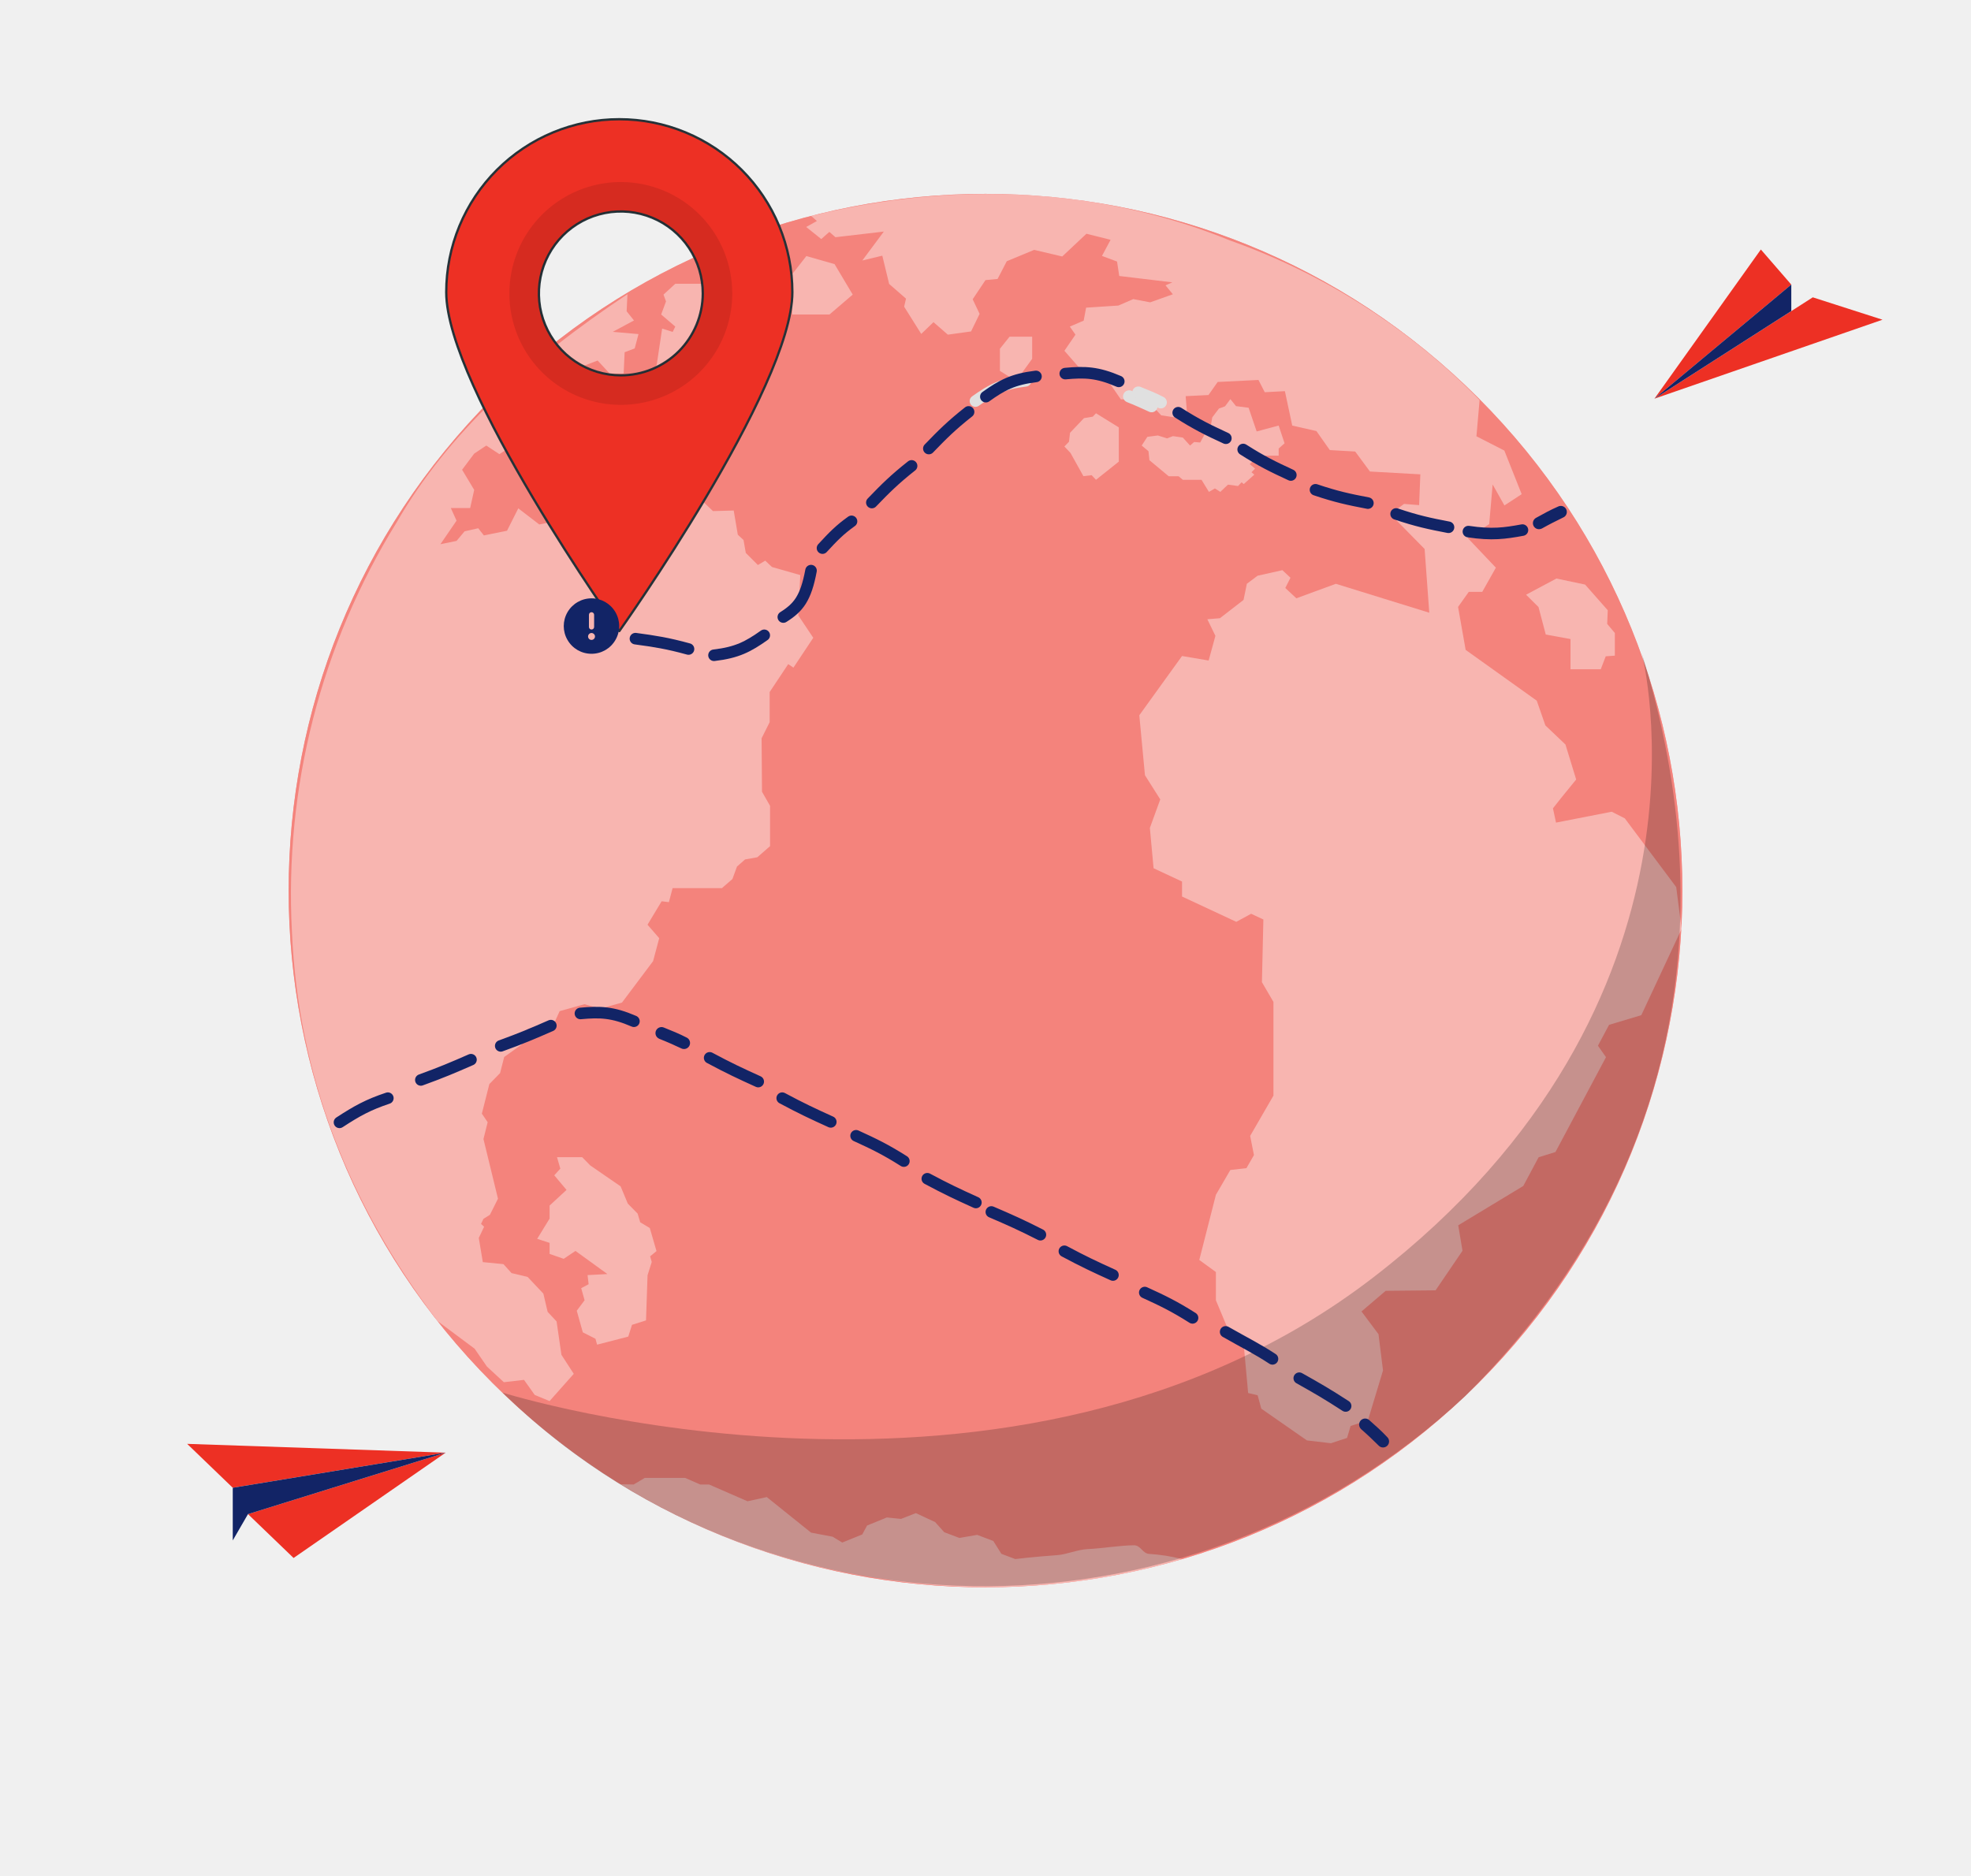
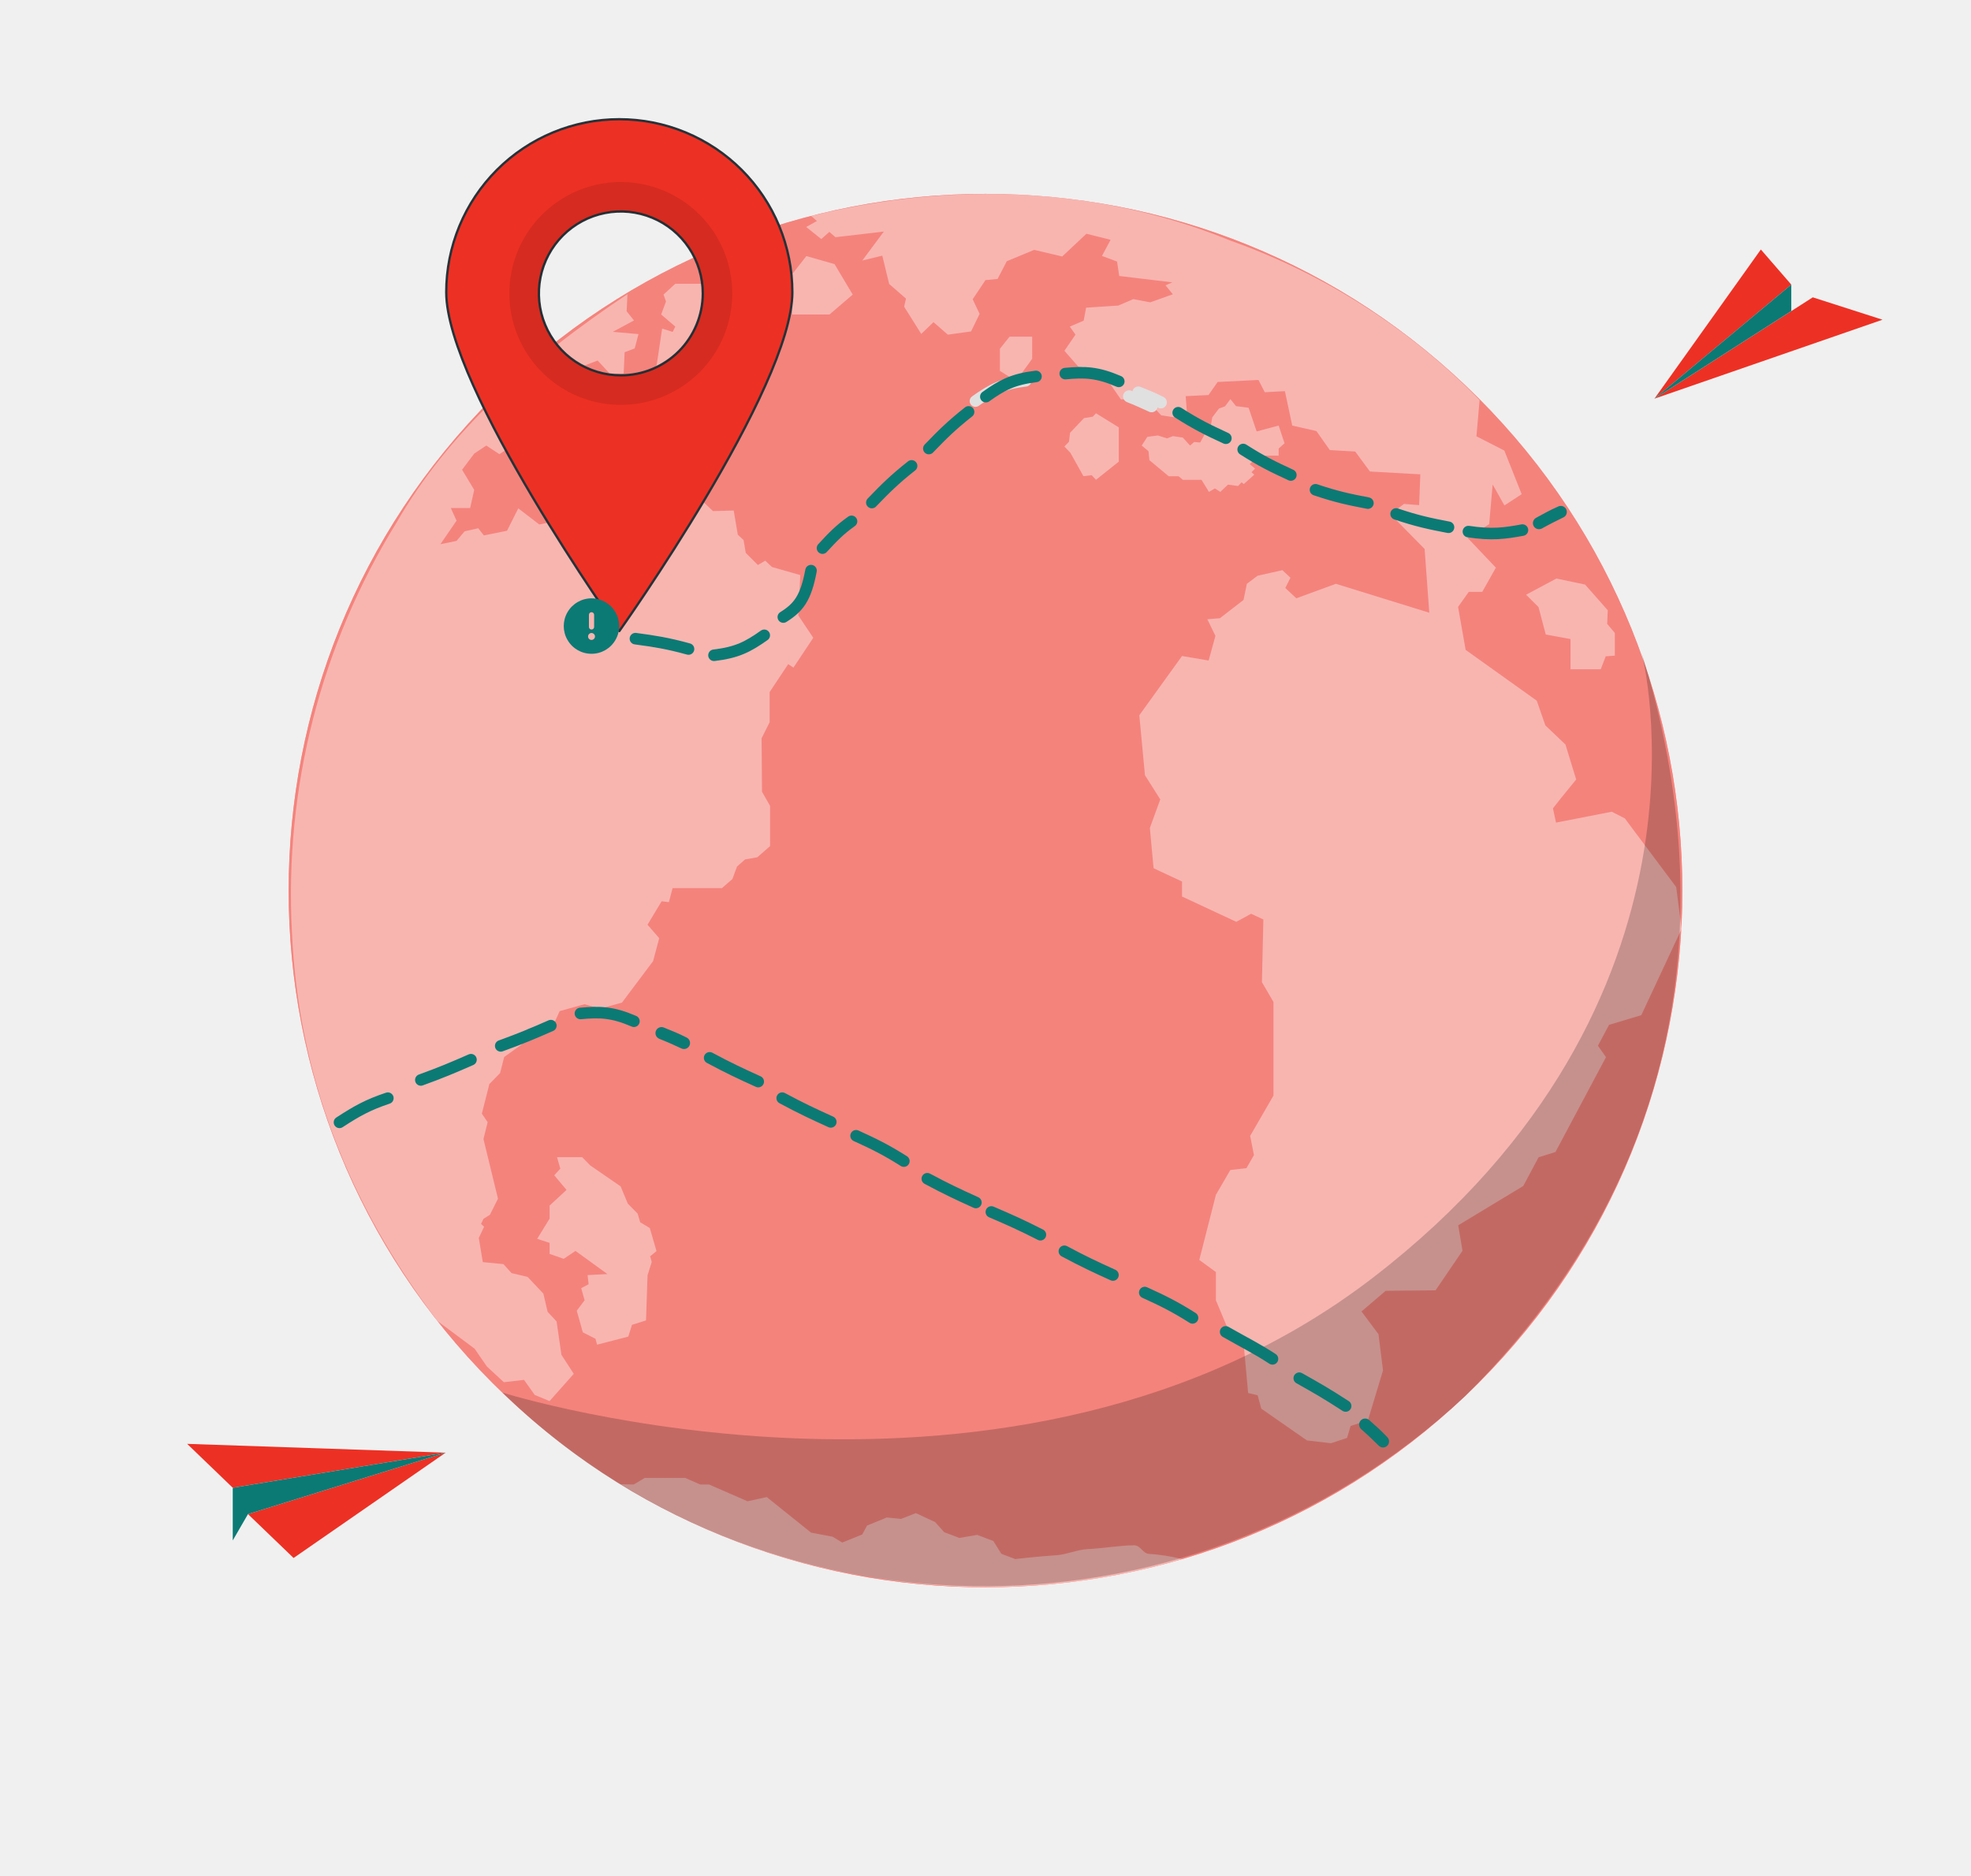
<svg xmlns="http://www.w3.org/2000/svg" width="853" height="812" viewBox="0 0 853 812" fill="none">
  <path d="M639.75 598.75C757.525 480.975 757.525 290.025 639.75 172.25C521.975 54.475 331.025 54.475 213.25 172.25C95.475 290.025 95.475 480.975 213.25 598.75C331.025 716.525 521.975 716.525 639.75 598.75Z" fill="#ED3024" />
  <path opacity="0.4" d="M639.75 598.75C757.525 480.975 757.525 290.025 639.75 172.25C521.975 54.475 331.025 54.475 213.25 172.25C95.475 290.025 95.475 480.975 213.25 598.75C331.025 716.525 521.975 716.525 639.75 598.75Z" fill="white" />
  <path opacity="0.4" d="M268.593 642.485C301.65 662.996 338.488 676.663 376.923 682.677C421.796 690.441 467.853 687.767 511.525 674.862C506.862 673.67 502.095 672.922 497.291 672.629C494.499 672.42 493.802 669.14 490.976 668.896C485.045 668.896 476.741 670.291 470.845 670.536C466.274 670.745 461.669 672.873 457.657 673.152C447.015 673.92 439.375 674.862 439.375 674.862L433.374 672.594L429.885 667.047L422.907 664.395L415.197 665.721L408.637 663.244L404.695 658.848L396.357 654.975L389.937 657.487L383.796 656.859L375.249 660.348L373.155 664.221L364.503 667.71L360.351 665.198L351.001 663.418L331.847 648.032L323.508 649.846L306.866 642.589H303.028L296.504 639.729H279.059L274.245 642.589L268.593 642.485Z" fill="white" />
  <path opacity="0.4" d="M189.38 571.866L205.395 583.798L210.733 591.544L218.059 598.312L226.782 597.3L231.422 603.825L237.841 606.476L248.308 594.684L242.97 586.45L240.877 572.006L237.004 567.854L235.155 559.969L228.352 552.747L221.374 551.072L217.885 547.2L208.953 546.327L207.209 535.861L209.511 531.011L208.186 529.79L209.232 527.592L212.023 525.848L215.512 518.87L209.232 493.052L211.047 485.76L208.535 482.062L211.779 469.258L216.42 464.513L218.199 457.535L225.735 452.162L228.491 445.358L240.214 442.079L242.203 437.683L252.948 434.682L259.682 436.636L269.172 433.985L282.639 416.052L285.291 406.108L280.232 400.282L286.337 390.129L289.477 390.513L291.082 384.442H312.434L316.97 380.5L318.958 375.092L322.447 372.022L327.751 371.08L333.263 366.265V348.82L329.774 342.715L329.6 319.583L333.089 312.606V299.557L341.113 287.485L343.381 288.986L351.964 276.077L345.474 266.378L346.346 248.933L334.1 245.444L331.17 242.688L327.995 244.572L322.761 239.339L321.784 233.756L319.307 231.454L317.528 220.987L308.562 221.231L300.467 213.556L288.082 216.033L288.745 220.115L272.172 226.22L264.776 220.708L255.705 222.522L252.216 217.498L244.366 219.242L242.272 225.243L233.376 227.023L224.304 220.045L219.42 229.744L209.407 231.768L206.965 228.663L201.068 229.988L197.579 234.14L190.602 235.571L197.579 225.383L195.102 219.905H203.476L205.22 212.055L199.987 203.333L205.22 196.355L210.453 192.866L216.14 196.599L229.642 187.633V179.713L235.085 172.735L245.552 170.921L243.912 161.71L258.635 156.058L263.869 161.71H269.904L270.323 152.465L274.684 150.825L276.324 144.615L265.194 143.638L274.37 138.719L271.195 134.741L271.544 127.345C228.735 155.744 193.707 187.807 171.692 226.081C138.878 279.137 123.053 340.95 126.336 403.247C128.988 465.524 151.037 521.591 189.38 571.866Z" fill="white" />
  <path opacity="0.4" d="M565.598 623.505L545.851 609.758L544.281 603.967L540.164 602.99L538.176 581.184L531.442 575.358L526.209 562.833V550.622L519.021 545.388L526.209 517.198L532.454 506.452L539.432 505.65L542.676 499.998L541.036 491.694L551.119 474.249V433.708L546.13 425.16L546.758 398.017L541.455 395.54L535.035 399.029L511.555 388.073V381.584L499.239 375.827L497.634 358.383L502.135 346.032L495.506 335.565L493.064 309.608L511.555 283.964L523.069 285.918L525.999 275.242L522.51 268.055L527.953 267.602L538.176 259.682L539.606 252.704L544.246 249.215L554.992 246.808L558.481 250.087L556.248 254.518L561.028 258.984L578.123 252.704L618.56 265.229L616.536 237.632L601.674 222.525L607.64 218.129L614.164 218.652L614.687 205.325L592.882 204.103L586.497 195.451L575.507 194.823L569.715 186.589L559.248 184.217L556.074 169.319L547.351 169.773L544.63 164.469L526.976 165.342L522.999 170.994L513.125 171.482L513.928 181.53L502.554 179.786L495.576 172.389L485.109 172.913L476.073 159.899L466.758 158.817L460.652 151.84L465.432 144.862L462.99 141.373L468.99 138.791L470.037 133.174L483.993 132.267L490.447 129.476L497.774 130.871L507.578 127.382L504.403 123.51L507.368 122.219L484.377 119.463L483.435 113.217L476.91 110.775L480.643 103.797L470.177 101.181L459.71 111.019L447.569 108.158L435.706 113.078L431.729 120.753L426.496 121.242L420.948 129.545L423.949 135.86L420.25 143.466L410.202 144.862L403.992 139.454L398.689 144.548L391.293 132.755L392.095 129.266L384.803 122.917L381.838 110.67L373.185 112.764L382.5 100.239L361.567 102.681L358.915 100.378L355.427 103.483L348.902 98.25L353.543 95.668L351.031 93.47C413.482 78.119 476.352 81.154 532.454 104.146C573.204 118.623 610.104 142.229 640.331 173.157L638.97 188.857L651.042 195.032L658.543 213.907L651.077 218.792L645.983 209.721L644.482 226.886L635.167 232.852L647.378 245.726L641.482 256.193H635.656L631.015 262.717L634.295 281.313L665.067 303.293L668.8 314.004L677.488 322.273L682.128 337.414L675.569 345.474L672.08 349.905L673.406 356.08L697.514 351.37L703.166 354.231L725.425 383.991L727.763 402.099L710.318 439.43L696.363 443.617L691.548 452.653L695.037 457.607L673.161 498.672L665.869 500.94L659.241 513.36L631.085 530.386L632.934 541.411L621.281 558.541L599.685 558.751L589.218 567.682L596.58 577.521L598.534 593.221L592.009 614.817L587.683 616.213L584.508 617.26L582.973 622.423L575.995 624.726L565.598 623.505Z" fill="white" />
  <path opacity="0.4" d="M258.403 582.056L257.705 579.509L252.228 576.718L249.611 567.368L252.995 562.832L251.53 557.599L254.74 555.889L254.286 551.947L262.869 551.493L249.053 541.48L243.959 544.899L237.853 542.771V537.991L232.48 536.247L237.853 527.49V521.838L245.18 515.069L239.877 508.754L242.494 505.858L241.063 500.904H251.949L255.472 504.498L268.591 513.534L271.696 521L275.952 525.327L277.069 529.095L281.22 531.572L284.116 541.55L281.36 543.818L282.058 546.26L280.244 552.017L279.581 571.555L273.51 573.474L271.905 578.567L258.403 582.056Z" fill="white" />
  <path opacity="0.4" d="M282.055 162.3L284.218 157.869L286.556 142.239L291.126 143.669L292.243 141.366L286.137 136.133L288.231 130.481L287.149 127.515L292.243 122.84H304.454L308.501 121.829L311.432 123.468L321.026 118.688L322.247 122.84H327.132L325.387 133.516L322.527 139.064L325.387 143.564L312.548 158.497L310.56 162.3L297.895 164.916L297.302 169.871L292.243 172.767L282.055 162.3Z" fill="white" />
  <path opacity="0.4" d="M432.739 150.961L436.926 145.728H446.695V155.322L439.717 164.917L432.739 160.555V150.961Z" fill="white" />
  <path opacity="0.4" d="M522.01 186.758L524.069 184.002L524.627 180.687L527.523 176.85L530.174 175.873L532.477 172.768L534.919 175.803L540.362 176.501L543.851 186.758L553.376 184.211L555.923 191.887L553.376 194.155V197.225H544.723L540.85 200.888L543.153 202.842L541.618 204.412L542.839 205.459L538.269 209.541L537.327 208.773L535.792 210.378L531.43 209.785L528.116 212.925L525.778 211.425L523.197 212.925L519.987 207.692H511.893L510.078 206.156H505.787L497.448 199.213L497.03 195.306L494.099 192.864L496.541 189.096L501.077 188.503L505.089 189.759L507.636 188.782L511.893 189.41L515.033 192.864L516.777 191.329L519.429 191.538L522.01 186.758Z" fill="white" />
  <path opacity="0.4" d="M660.455 257.436L673.573 250.423L685.994 253.04L695.798 264.169L695.553 270.065L698.868 274.008V283.812L694.925 284.091L692.762 289.708H679.679V276.625L668.968 274.671L665.828 262.774L660.455 257.436Z" fill="white" />
  <path opacity="0.4" d="M474.317 178.897L484.191 185.003V199.831L474.317 207.681L472.433 205.692L468.874 206.111L463.257 196.028L460.641 193.272L462.629 191.213L463.083 187.341L469.119 180.991L472.922 180.363L474.317 178.897Z" fill="white" />
  <path opacity="0.4" d="M246.848 178.908L261.571 172.768L268.583 175.838L274.794 192.864L270.991 193.701L265.304 199.074L256.093 201.063L252.22 197.783L246.848 198.969L233.764 192.864L237.846 181.943L243.673 182.292L246.848 178.908Z" fill="white" />
  <path opacity="0.4" d="M348.971 110.841L361.182 114.33L369.032 127.518L358.984 136.135H342.831V118.691L348.971 110.841Z" fill="white" />
  <path opacity="0.2" d="M710.521 282.736C710.521 282.736 749.596 433.422 594.27 552.987C438.944 672.552 217.468 602.809 217.468 602.809C327.229 710.302 511.618 718.152 634.009 604.448C723.29 515.726 747.782 402.72 710.521 282.736Z" fill="black" />
  <path d="M486.643 173.267C486.264 172.819 486.047 172.257 486.026 171.67C486.005 171.084 486.182 170.508 486.528 170.034C486.874 169.56 487.369 169.217 487.934 169.058C488.499 168.9 489.101 168.936 489.643 169.161C492.978 170.495 496.335 171.856 499.373 173.432C499.7 173.567 499.996 173.767 500.244 174.02C500.492 174.273 500.685 174.574 500.813 174.904C500.941 175.234 501.001 175.587 500.989 175.94C500.977 176.294 500.893 176.642 500.743 176.962C500.592 177.283 500.378 177.569 500.114 177.805C499.849 178.04 499.54 178.219 499.204 178.332C498.869 178.444 498.514 178.487 498.161 178.458C497.808 178.43 497.465 178.329 497.152 178.164C494.099 176.735 490.921 175.318 487.679 174.043C487.278 173.869 486.923 173.603 486.643 173.267Z" fill="#E0E0E0" />
  <path d="M490.642 171.593C490.263 171.145 490.046 170.583 490.025 169.997C490.004 169.41 490.181 168.834 490.527 168.36C490.873 167.886 491.368 167.543 491.933 167.384C492.498 167.226 493.1 167.262 493.642 167.487C496.977 168.821 500.334 170.182 503.372 171.758C503.699 171.893 503.995 172.093 504.243 172.346C504.491 172.599 504.684 172.9 504.812 173.23C504.94 173.56 505 173.913 504.988 174.267C504.976 174.62 504.892 174.968 504.742 175.288C504.591 175.609 504.377 175.895 504.113 176.131C503.848 176.366 503.539 176.546 503.203 176.658C502.868 176.77 502.513 176.813 502.16 176.785C501.807 176.756 501.464 176.656 501.151 176.49C498.098 175.061 494.92 173.644 491.678 172.369C491.277 172.195 490.922 171.93 490.642 171.593Z" fill="#E0E0E0" />
-   <path d="M284.29 448.891C283.911 448.443 283.694 447.881 283.673 447.294C283.652 446.708 283.829 446.132 284.175 445.658C284.522 445.184 285.017 444.841 285.582 444.682C286.147 444.524 286.749 444.56 287.29 444.785C290.626 446.119 293.983 447.48 297.02 449.056C297.348 449.191 297.644 449.391 297.891 449.644C298.139 449.897 298.333 450.198 298.461 450.528C298.589 450.858 298.649 451.211 298.636 451.564C298.624 451.918 298.54 452.266 298.39 452.586C298.24 452.907 298.026 453.193 297.761 453.429C297.497 453.664 297.187 453.843 296.852 453.956C296.516 454.068 296.161 454.111 295.808 454.082C295.455 454.054 295.112 453.953 294.799 453.788C291.746 452.359 288.569 450.942 285.327 449.667C284.925 449.493 284.57 449.227 284.29 448.891Z" fill="#122466" />
-   <path d="M588.363 617.567C588.156 617.018 588.141 616.415 588.318 615.856C588.496 615.297 588.856 614.814 589.341 614.484C589.827 614.154 590.409 613.997 590.994 614.037C591.579 614.078 592.134 614.314 592.569 614.708C595.261 617.086 597.966 619.496 600.296 622.002C600.559 622.239 600.771 622.528 600.919 622.849C601.067 623.171 601.148 623.519 601.158 623.873C601.168 624.227 601.105 624.579 600.975 624.908C600.845 625.237 600.649 625.536 600.399 625.788C600.15 626.039 599.852 626.237 599.524 626.37C599.196 626.502 598.844 626.567 598.49 626.56C598.136 626.553 597.787 626.474 597.465 626.329C597.142 626.183 596.853 625.973 596.613 625.712C594.219 623.34 591.702 620.937 589.078 618.646C588.758 618.348 588.513 617.978 588.363 617.567Z" fill="#122466" />
-   <path d="M666.066 229.072C665.48 229.083 664.907 228.897 664.439 228.543C663.971 228.189 663.635 227.688 663.487 227.12C663.338 226.553 663.384 225.952 663.618 225.414C663.851 224.875 664.259 224.432 664.776 224.153C667.916 222.409 671.09 220.664 674.23 219.303C674.542 219.135 674.884 219.032 675.237 218.999C675.589 218.967 675.945 219.006 676.281 219.115C676.618 219.225 676.929 219.401 677.196 219.634C677.463 219.866 677.68 220.151 677.833 220.47C677.987 220.789 678.074 221.136 678.09 221.489C678.105 221.843 678.049 222.196 677.924 222.527C677.799 222.859 677.609 223.161 677.364 223.417C677.119 223.672 676.824 223.875 676.498 224.013C673.463 225.479 670.358 227.049 667.322 228.758C666.934 228.96 666.504 229.068 666.066 229.072Z" fill="#122466" />
-   <path d="M146.92 485.823C154.583 480.834 159.299 478.217 167.853 475.357" stroke="#122466" stroke-width="5" stroke-linecap="round" />
-   <path d="M182.131 467.475C190.902 464.3 195.97 462.153 203.829 458.704" stroke="#122466" stroke-width="5" stroke-linecap="round" />
-   <path d="M216.699 452.729C225.47 449.555 230.538 447.408 238.398 443.959" stroke="#122466" stroke-width="5" stroke-linecap="round" />
-   <path d="M307.117 457.898C315.34 462.301 320.324 464.637 328.143 468.178" stroke="#122466" stroke-width="5" stroke-linecap="round" />
-   <path d="M401.316 510.237C409.54 514.64 414.523 516.976 422.342 520.517" stroke="#122466" stroke-width="5" stroke-linecap="round" />
-   <path d="M530.424 576.519C538.999 581.402 543.953 583.795 550.7 588.207" stroke="#122466" stroke-width="5" stroke-linecap="round" />
-   <path d="M450.261 534.467C441.949 530.233 436.919 527.999 429.029 524.618" stroke="#122466" stroke-width="5" stroke-linecap="round" />
-   <path d="M582.36 608.606C574.542 603.519 569.775 600.767 562.286 596.573" stroke="#122466" stroke-width="5" stroke-linecap="round" />
-   <path d="M338.522 475.351C346.746 479.754 351.729 482.089 359.548 485.631" stroke="#122466" stroke-width="5" stroke-linecap="round" />
-   <path d="M460.635 541.632C468.859 546.035 473.842 548.37 481.661 551.912" stroke="#122466" stroke-width="5" stroke-linecap="round" />
+   <path d="M284.29 448.891C283.911 448.443 283.694 447.881 283.673 447.294C283.652 446.708 283.829 446.132 284.175 445.658C284.522 445.184 285.017 444.841 285.582 444.682C286.147 444.524 286.749 444.56 287.29 444.785C290.626 446.119 293.983 447.48 297.02 449.056C297.348 449.191 297.644 449.391 297.891 449.644C298.139 449.897 298.333 450.198 298.461 450.528C298.589 450.858 298.649 451.211 298.636 451.564C298.624 451.918 298.54 452.266 298.39 452.586C298.24 452.907 298.026 453.193 297.761 453.429C297.497 453.664 297.187 453.843 296.852 453.956C296.516 454.068 296.161 454.111 295.808 454.082C295.455 454.054 295.112 453.953 294.799 453.788C291.746 452.359 288.569 450.942 285.327 449.667C284.925 449.493 284.57 449.227 284.29 448.891Z" fill="#0b7a75" />
+   <path d="M588.363 617.567C588.156 617.018 588.141 616.415 588.318 615.856C588.496 615.297 588.856 614.814 589.341 614.484C589.827 614.154 590.409 613.997 590.994 614.037C591.579 614.078 592.134 614.314 592.569 614.708C595.261 617.086 597.966 619.496 600.296 622.002C600.559 622.239 600.771 622.528 600.919 622.849C601.067 623.171 601.148 623.519 601.158 623.873C601.168 624.227 601.105 624.579 600.975 624.908C600.845 625.237 600.649 625.536 600.399 625.788C600.15 626.039 599.852 626.237 599.524 626.37C599.196 626.502 598.844 626.567 598.49 626.56C598.136 626.553 597.787 626.474 597.465 626.329C597.142 626.183 596.853 625.973 596.613 625.712C594.219 623.34 591.702 620.937 589.078 618.646C588.758 618.348 588.513 617.978 588.363 617.567Z" fill="#0b7a75" />
+   <path d="M666.066 229.072C665.48 229.083 664.907 228.897 664.439 228.543C663.971 228.189 663.635 227.688 663.487 227.12C663.338 226.553 663.384 225.952 663.618 225.414C663.851 224.875 664.259 224.432 664.776 224.153C667.916 222.409 671.09 220.664 674.23 219.303C674.542 219.135 674.884 219.032 675.237 218.999C675.589 218.967 675.945 219.006 676.281 219.115C676.618 219.225 676.929 219.401 677.196 219.634C677.463 219.866 677.68 220.151 677.833 220.47C677.987 220.789 678.074 221.136 678.09 221.489C678.105 221.843 678.049 222.196 677.924 222.527C677.799 222.859 677.609 223.161 677.364 223.417C677.119 223.672 676.824 223.875 676.498 224.013C673.463 225.479 670.358 227.049 667.322 228.758C666.934 228.96 666.504 229.068 666.066 229.072Z" fill="#0b7a75" />
+   <path d="M146.92 485.823C154.583 480.834 159.299 478.217 167.853 475.357" stroke="#0b7a75" stroke-width="5" stroke-linecap="round" />
+   <path d="M182.131 467.475C190.902 464.3 195.97 462.153 203.829 458.704" stroke="#0b7a75" stroke-width="5" stroke-linecap="round" />
+   <path d="M216.699 452.729C225.47 449.555 230.538 447.408 238.398 443.959" stroke="#0b7a75" stroke-width="5" stroke-linecap="round" />
+   <path d="M307.117 457.898C315.34 462.301 320.324 464.637 328.143 468.178" stroke="#0b7a75" stroke-width="5" stroke-linecap="round" />
+   <path d="M401.316 510.237C409.54 514.64 414.523 516.976 422.342 520.517" stroke="#0b7a75" stroke-width="5" stroke-linecap="round" />
+   <path d="M530.424 576.519C538.999 581.402 543.953 583.795 550.7 588.207" stroke="#0b7a75" stroke-width="5" stroke-linecap="round" />
+   <path d="M450.261 534.467C441.949 530.233 436.919 527.999 429.029 524.618" stroke="#0b7a75" stroke-width="5" stroke-linecap="round" />
+   <path d="M582.36 608.606C574.542 603.519 569.775 600.767 562.286 596.573" stroke="#0b7a75" stroke-width="5" stroke-linecap="round" />
+   <path d="M338.522 475.351C346.746 479.754 351.729 482.089 359.548 485.631" stroke="#0b7a75" stroke-width="5" stroke-linecap="round" />
+   <path d="M460.635 541.632C468.859 546.035 473.842 548.37 481.661 551.912" stroke="#0b7a75" stroke-width="5" stroke-linecap="round" />
  <path d="M422.155 173.612C429.106 168.643 433.843 166.068 443.854 164.841" stroke="#E0E0E0" stroke-width="5" stroke-linecap="round" />
-   <path d="M426.65 171.709C433.601 166.741 438.338 164.166 448.349 162.938" stroke="#122466" stroke-width="5" stroke-linecap="round" />
-   <path d="M339 267.101C345.584 262.956 348.741 258.993 350.989 247" stroke="#122466" stroke-width="5" stroke-linecap="round" />
-   <path d="M330.751 275C323.77 279.926 319.018 282.473 309 283.64" stroke="#122466" stroke-width="5" stroke-linecap="round" />
-   <path d="M461.021 161.72C469.529 160.936 474.918 161.103 484.182 165.093" stroke="#122466" stroke-width="5" stroke-linecap="round" />
-   <path d="M251.191 438.692C259.699 437.908 265.088 438.074 274.351 442.064" stroke="#122466" stroke-width="5" stroke-linecap="round" />
-   <path d="M509.893 178.648C517.828 183.716 522.822 186.147 530.523 189.702" stroke="#122466" stroke-width="5" stroke-linecap="round" />
-   <path d="M419.182 178.293C411.793 184.128 407.86 188.05 401.978 194.16" stroke="#122466" stroke-width="5" stroke-linecap="round" />
-   <path d="M394.518 201.668C387.129 207.503 383.196 211.425 377.313 217.535" stroke="#122466" stroke-width="5" stroke-linecap="round" />
-   <path d="M368.52 225.668C363.41 229.305 360.507 232.308 355.952 237.259" stroke="#122466" stroke-width="5" stroke-linecap="round" />
-   <path d="M297.971 280.937C288.895 278.432 283.406 277.582 275 276.454" stroke="#122466" stroke-width="5" stroke-linecap="round" />
-   <path d="M538.014 194.566C545.949 199.634 550.943 202.065 558.644 205.62" stroke="#122466" stroke-width="5" stroke-linecap="round" />
-   <path d="M569.311 212.008C578.231 215.02 583.664 216.178 591.993 217.778" stroke="#122466" stroke-width="5" stroke-linecap="round" />
-   <path d="M604.198 222.469C613.118 225.481 618.551 226.639 626.88 228.239" stroke="#122466" stroke-width="5" stroke-linecap="round" />
-   <path d="M391.168 502.604C383.212 497.57 378.207 495.161 370.492 491.639" stroke="#122466" stroke-width="5" stroke-linecap="round" />
-   <path d="M516.103 570.464C508.146 565.429 503.142 563.02 495.426 559.498" stroke="#122466" stroke-width="5" stroke-linecap="round" />
-   <path d="M635.487 230.109C645.634 231.656 651.306 230.852 658.882 229.454" stroke="#122466" stroke-width="5" stroke-linecap="round" />
+   <path d="M426.65 171.709C433.601 166.741 438.338 164.166 448.349 162.938" stroke="#0b7a75" stroke-width="5" stroke-linecap="round" />
+   <path d="M339 267.101C345.584 262.956 348.741 258.993 350.989 247" stroke="#0b7a75" stroke-width="5" stroke-linecap="round" />
+   <path d="M330.751 275C323.77 279.926 319.018 282.473 309 283.64" stroke="#0b7a75" stroke-width="5" stroke-linecap="round" />
+   <path d="M461.021 161.72C469.529 160.936 474.918 161.103 484.182 165.093" stroke="#0b7a75" stroke-width="5" stroke-linecap="round" />
+   <path d="M251.191 438.692C259.699 437.908 265.088 438.074 274.351 442.064" stroke="#0b7a75" stroke-width="5" stroke-linecap="round" />
+   <path d="M509.893 178.648C517.828 183.716 522.822 186.147 530.523 189.702" stroke="#0b7a75" stroke-width="5" stroke-linecap="round" />
+   <path d="M419.182 178.293C411.793 184.128 407.86 188.05 401.978 194.16" stroke="#0b7a75" stroke-width="5" stroke-linecap="round" />
+   <path d="M394.518 201.668C387.129 207.503 383.196 211.425 377.313 217.535" stroke="#0b7a75" stroke-width="5" stroke-linecap="round" />
+   <path d="M368.52 225.668C363.41 229.305 360.507 232.308 355.952 237.259" stroke="#0b7a75" stroke-width="5" stroke-linecap="round" />
+   <path d="M297.971 280.937C288.895 278.432 283.406 277.582 275 276.454" stroke="#0b7a75" stroke-width="5" stroke-linecap="round" />
+   <path d="M538.014 194.566C545.949 199.634 550.943 202.065 558.644 205.62" stroke="#0b7a75" stroke-width="5" stroke-linecap="round" />
+   <path d="M569.311 212.008C578.231 215.02 583.664 216.178 591.993 217.778" stroke="#0b7a75" stroke-width="5" stroke-linecap="round" />
+   <path d="M604.198 222.469C613.118 225.481 618.551 226.639 626.88 228.239" stroke="#0b7a75" stroke-width="5" stroke-linecap="round" />
+   <path d="M391.168 502.604C383.212 497.57 378.207 495.161 370.492 491.639" stroke="#0b7a75" stroke-width="5" stroke-linecap="round" />
+   <path d="M516.103 570.464C508.146 565.429 503.142 563.02 495.426 559.498" stroke="#0b7a75" stroke-width="5" stroke-linecap="round" />
+   <path d="M635.487 230.109C645.634 231.656 651.306 230.852 658.882 229.454" stroke="#0b7a75" stroke-width="5" stroke-linecap="round" />
  <path d="M107.325 655.41L192.86 628.81L127.056 674.396L107.325 655.41Z" fill="#ED3024" />
  <path d="M192.86 628.807L100.731 644.002L81 625L192.86 628.807Z" fill="#ED3024" />
-   <path d="M100.731 644.005V666.798L107.324 655.41L192.859 628.81L100.731 644.005Z" fill="#122466" />
+   <path d="M100.731 644.005V666.798L107.324 655.41L192.859 628.81L100.731 644.005Z" fill="#0b7a75" />
  <path d="M716 172.574L784.525 128.705L814.705 138.393L716 172.574Z" fill="#ED3024" />
  <path d="M716 172.572L775.226 123.195L762.056 108L716 172.572Z" fill="#ED3024" />
-   <path d="M775.226 123.188V134.641L716 172.564L775.226 123.188Z" fill="#122466" />
+   <path d="M775.226 123.188V134.641L716 172.564L775.226 123.188Z" fill="#0b7a75" />
  <path d="M268.017 51.609C258.183 51.607 248.445 53.542 239.359 57.304C230.272 61.066 222.016 66.581 215.062 73.534C208.107 80.487 202.59 88.742 198.827 97.828C195.063 106.913 193.125 116.651 193.125 126.485C193.125 167.843 268.017 273.174 268.017 273.174C268.017 273.174 342.909 167.875 342.909 126.485C342.909 116.651 340.971 106.913 337.208 97.828C333.444 88.742 327.927 80.487 320.972 73.534C314.018 66.581 305.762 61.066 296.676 57.304C287.589 53.542 277.851 51.607 268.017 51.609ZM268.681 162.465C261.667 162.465 254.81 160.384 248.978 156.487C243.146 152.59 238.601 147.051 235.918 140.57C233.234 134.089 232.533 126.958 233.903 120.079C235.272 113.2 238.651 106.881 243.612 101.923C248.573 96.964 254.893 93.588 261.773 92.221C268.653 90.855 275.784 91.559 282.263 94.246C288.742 96.932 294.28 101.48 298.174 107.314C302.069 113.147 304.146 120.005 304.143 127.019C304.138 136.422 300.4 145.437 293.75 152.084C287.101 158.731 278.083 162.465 268.681 162.465Z" fill="#ED3024" />
  <path d="M268.017 51.609C258.183 51.607 248.445 53.542 239.359 57.304C230.272 61.066 222.016 66.581 215.062 73.534C208.107 80.487 202.59 88.742 198.827 97.828C195.063 106.913 193.125 116.651 193.125 126.485C193.125 167.843 268.017 273.174 268.017 273.174C268.017 273.174 342.909 167.875 342.909 126.485C342.909 116.651 340.971 106.913 337.208 97.828C333.444 88.742 327.927 80.487 320.972 73.534C314.018 66.581 305.762 61.066 296.676 57.304C287.589 53.542 277.851 51.607 268.017 51.609ZM268.681 162.465C261.667 162.465 254.81 160.384 248.978 156.487C243.146 152.59 238.601 147.051 235.918 140.57C233.234 134.089 232.533 126.958 233.903 120.079C235.272 113.2 238.651 106.881 243.612 101.923C248.573 96.964 254.893 93.588 261.773 92.221C268.653 90.855 275.784 91.559 282.263 94.246C288.742 96.932 294.28 101.48 298.174 107.314C302.069 113.147 304.146 120.005 304.143 127.019C304.138 136.421 300.4 145.437 293.75 152.084C287.101 158.731 278.083 162.465 268.681 162.465Z" stroke="#263238" stroke-linecap="round" stroke-linejoin="round" />
  <mask id="mask0_7595_16040" style="mask-type:luminance" maskUnits="userSpaceOnUse" x="193" y="51" width="150" height="223">
    <path d="M268.013 51.612C258.179 51.61 248.44 53.545 239.354 57.307C230.268 61.069 222.012 66.584 215.057 73.537C208.103 80.49 202.586 88.745 198.822 97.83C195.058 106.916 193.121 116.654 193.121 126.488C193.121 167.846 268.013 273.177 268.013 273.177C268.013 273.177 342.904 167.878 342.904 126.488C342.904 116.654 340.967 106.916 337.203 97.83C333.439 88.745 327.923 80.49 320.968 73.537C314.014 66.584 305.757 61.069 296.671 57.307C287.585 53.545 277.847 51.61 268.013 51.612ZM268.677 162.467C261.663 162.467 254.806 160.387 248.974 156.49C243.142 152.593 238.597 147.053 235.913 140.573C233.23 134.092 232.529 126.961 233.898 120.082C235.268 113.203 238.647 106.884 243.608 101.925C248.569 96.967 254.889 93.591 261.769 92.224C268.649 90.858 275.779 91.562 282.259 94.249C288.738 96.935 294.275 101.483 298.17 107.317C302.064 113.15 304.141 120.008 304.138 127.022C304.134 136.424 300.396 145.44 293.746 152.087C287.096 158.734 278.079 162.467 268.677 162.467Z" fill="white" />
  </mask>
  <g mask="url(#mask0_7595_16040)">
    <path opacity="0.1" d="M316.902 127.024C316.902 136.562 314.074 145.886 308.775 153.817C303.475 161.748 295.943 167.929 287.131 171.579C278.319 175.23 268.622 176.185 259.267 174.324C249.912 172.463 241.319 167.87 234.574 161.125C227.829 154.38 223.236 145.787 221.375 136.432C219.515 127.077 220.47 117.38 224.12 108.568C227.77 99.756 233.951 92.224 241.882 86.925C249.813 81.625 259.137 78.797 268.676 78.797C281.466 78.797 293.733 83.878 302.777 92.922C311.821 101.966 316.902 114.233 316.902 127.024Z" fill="black" />
  </g>
-   <path d="M256 283C251.687 283 247.75 280.75 245.594 277C243.438 273.297 243.438 268.75 245.594 265C247.75 261.297 251.687 259 256 259C260.266 259 264.203 261.297 266.359 265C268.516 268.75 268.516 273.297 266.359 277C264.203 280.75 260.266 283 256 283ZM256 265C255.344 265 254.875 265.516 254.875 266.125V271.375C254.875 272.031 255.344 272.5 256 272.5C256.609 272.5 257.125 272.031 257.125 271.375V266.125C257.125 265.516 256.609 265 256 265ZM254.5 275.5C254.5 276.344 255.156 277 256 277C256.797 277 257.5 276.344 257.5 275.5C257.5 274.703 256.797 274 256 274C255.156 274 254.5 274.703 254.5 275.5Z" fill="#122466" />
+   <path d="M256 283C251.687 283 247.75 280.75 245.594 277C243.438 273.297 243.438 268.75 245.594 265C247.75 261.297 251.687 259 256 259C260.266 259 264.203 261.297 266.359 265C268.516 268.75 268.516 273.297 266.359 277C264.203 280.75 260.266 283 256 283ZM256 265C255.344 265 254.875 265.516 254.875 266.125V271.375C254.875 272.031 255.344 272.5 256 272.5C256.609 272.5 257.125 272.031 257.125 271.375V266.125C257.125 265.516 256.609 265 256 265ZM254.5 275.5C254.5 276.344 255.156 277 256 277C256.797 277 257.5 276.344 257.5 275.5C257.5 274.703 256.797 274 256 274C255.156 274 254.5 274.703 254.5 275.5Z" fill="#0b7a75" />
</svg>
